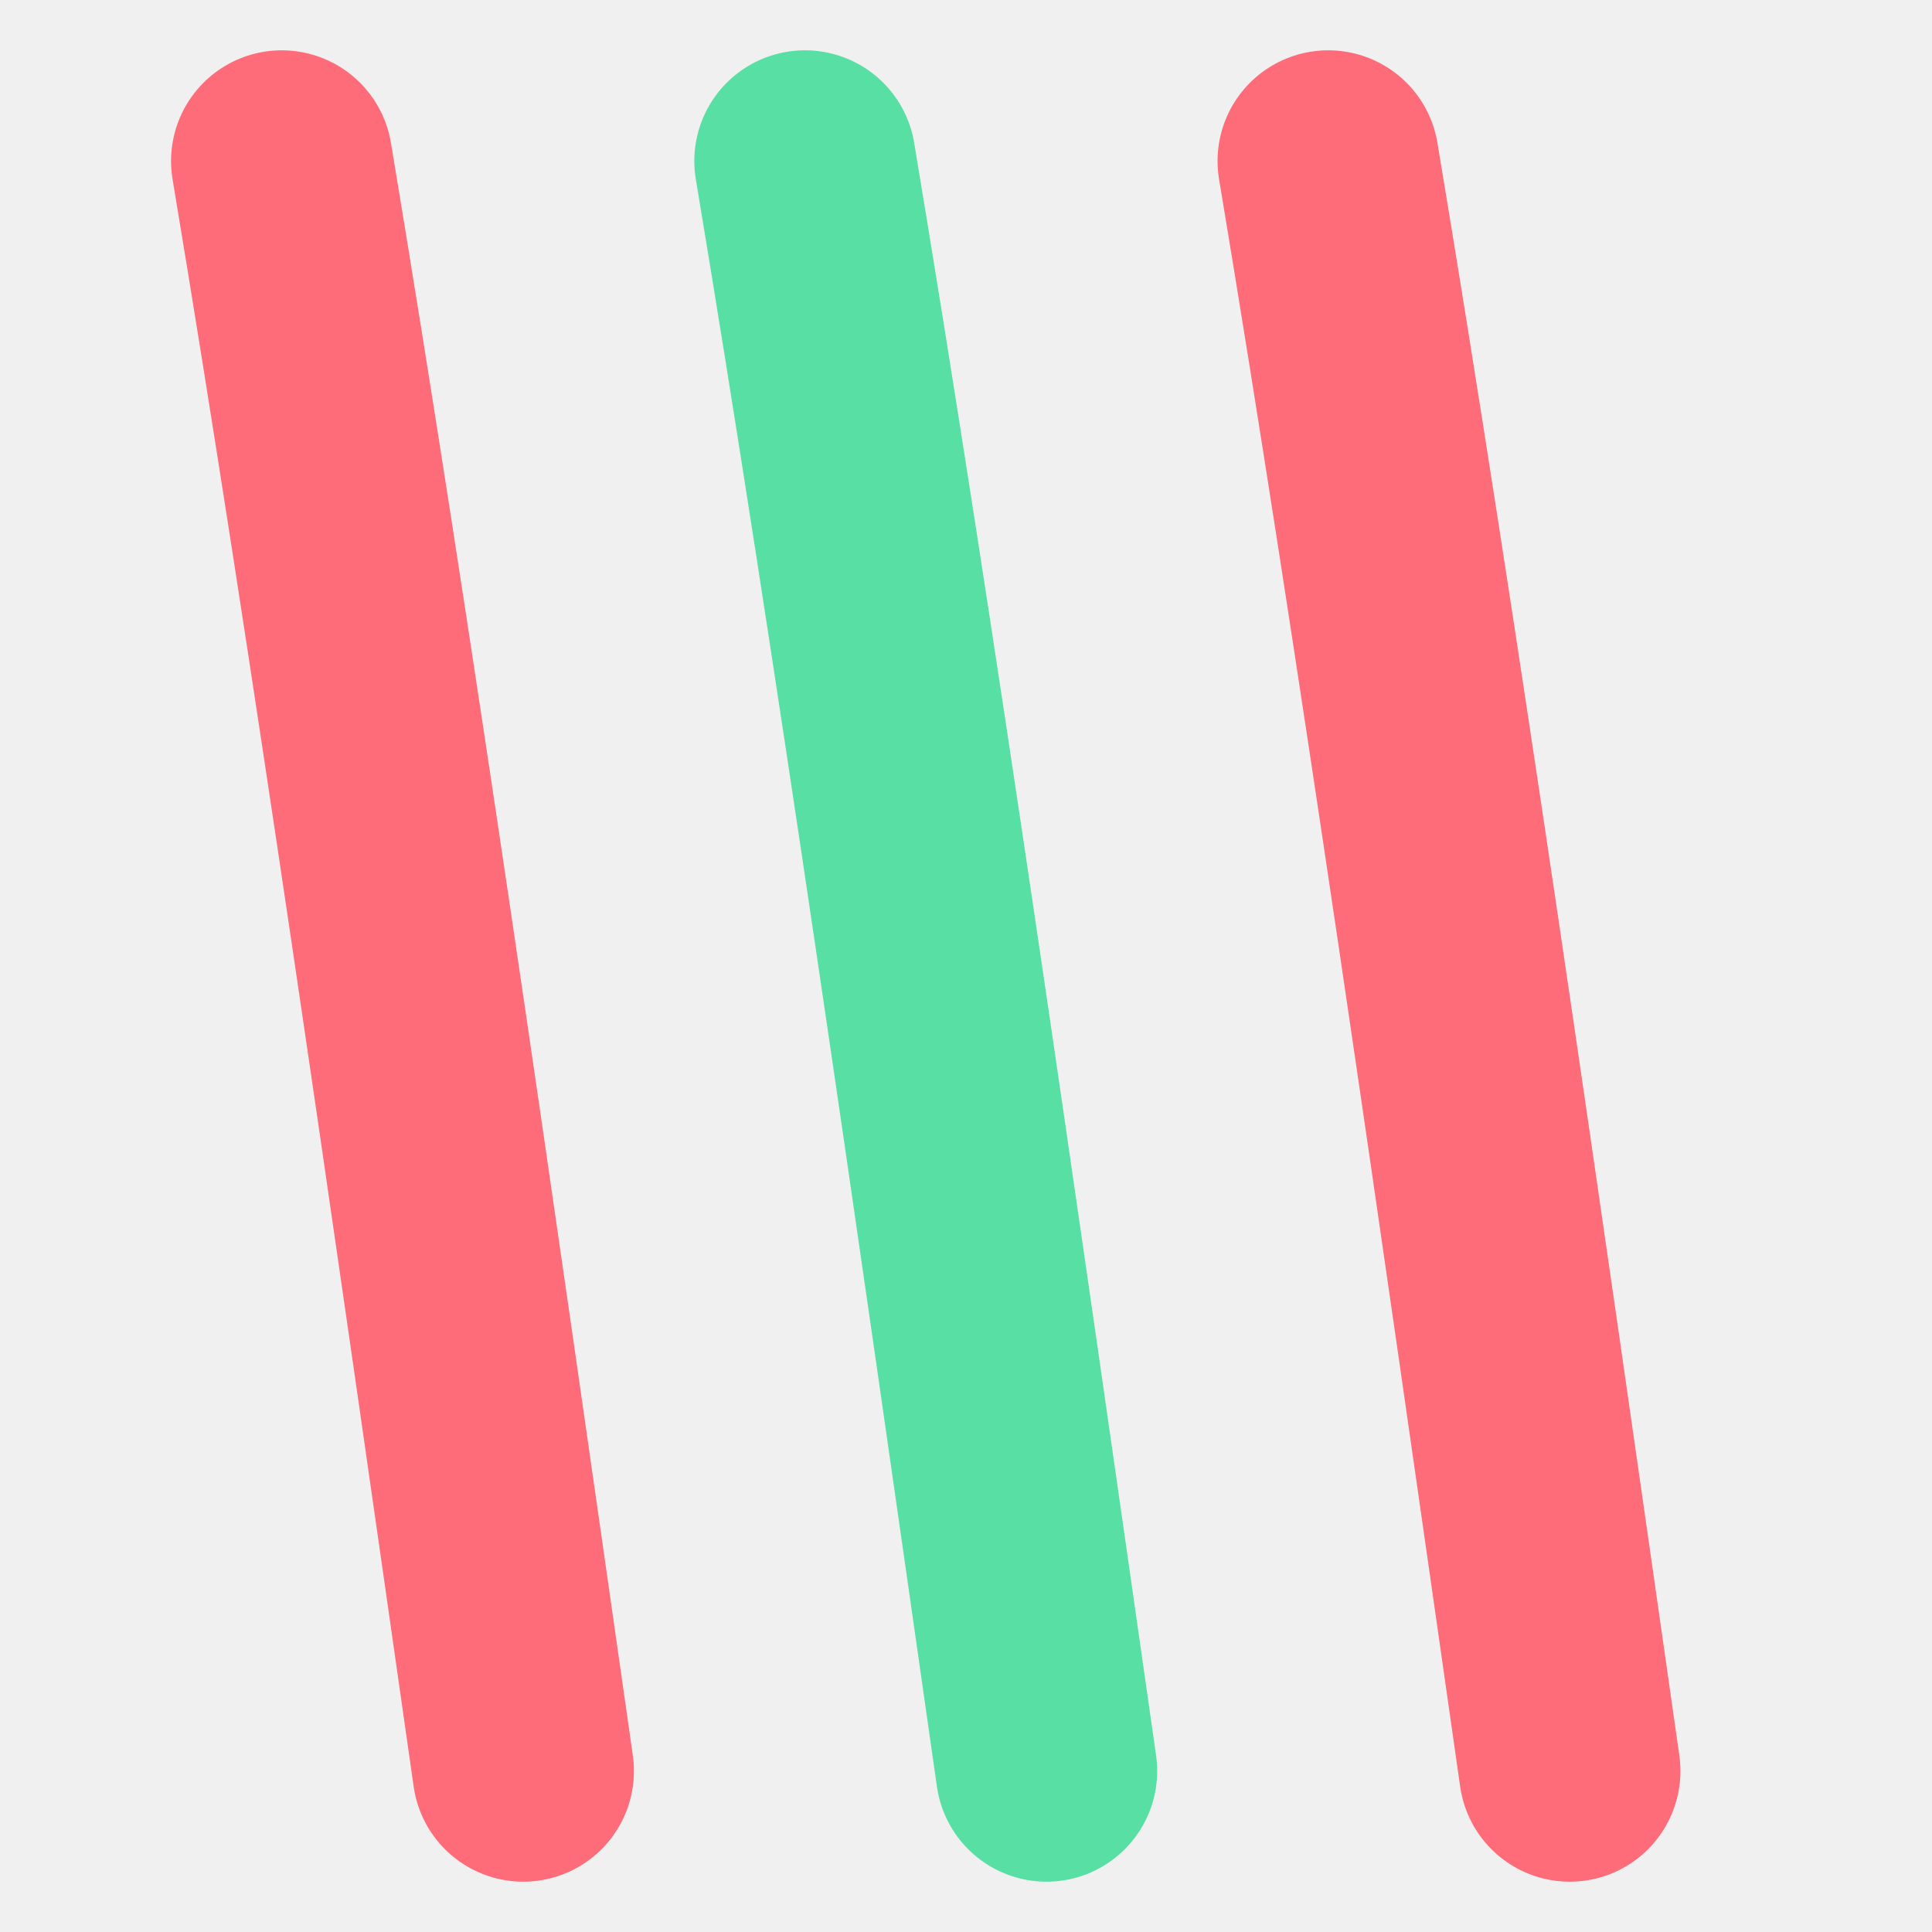
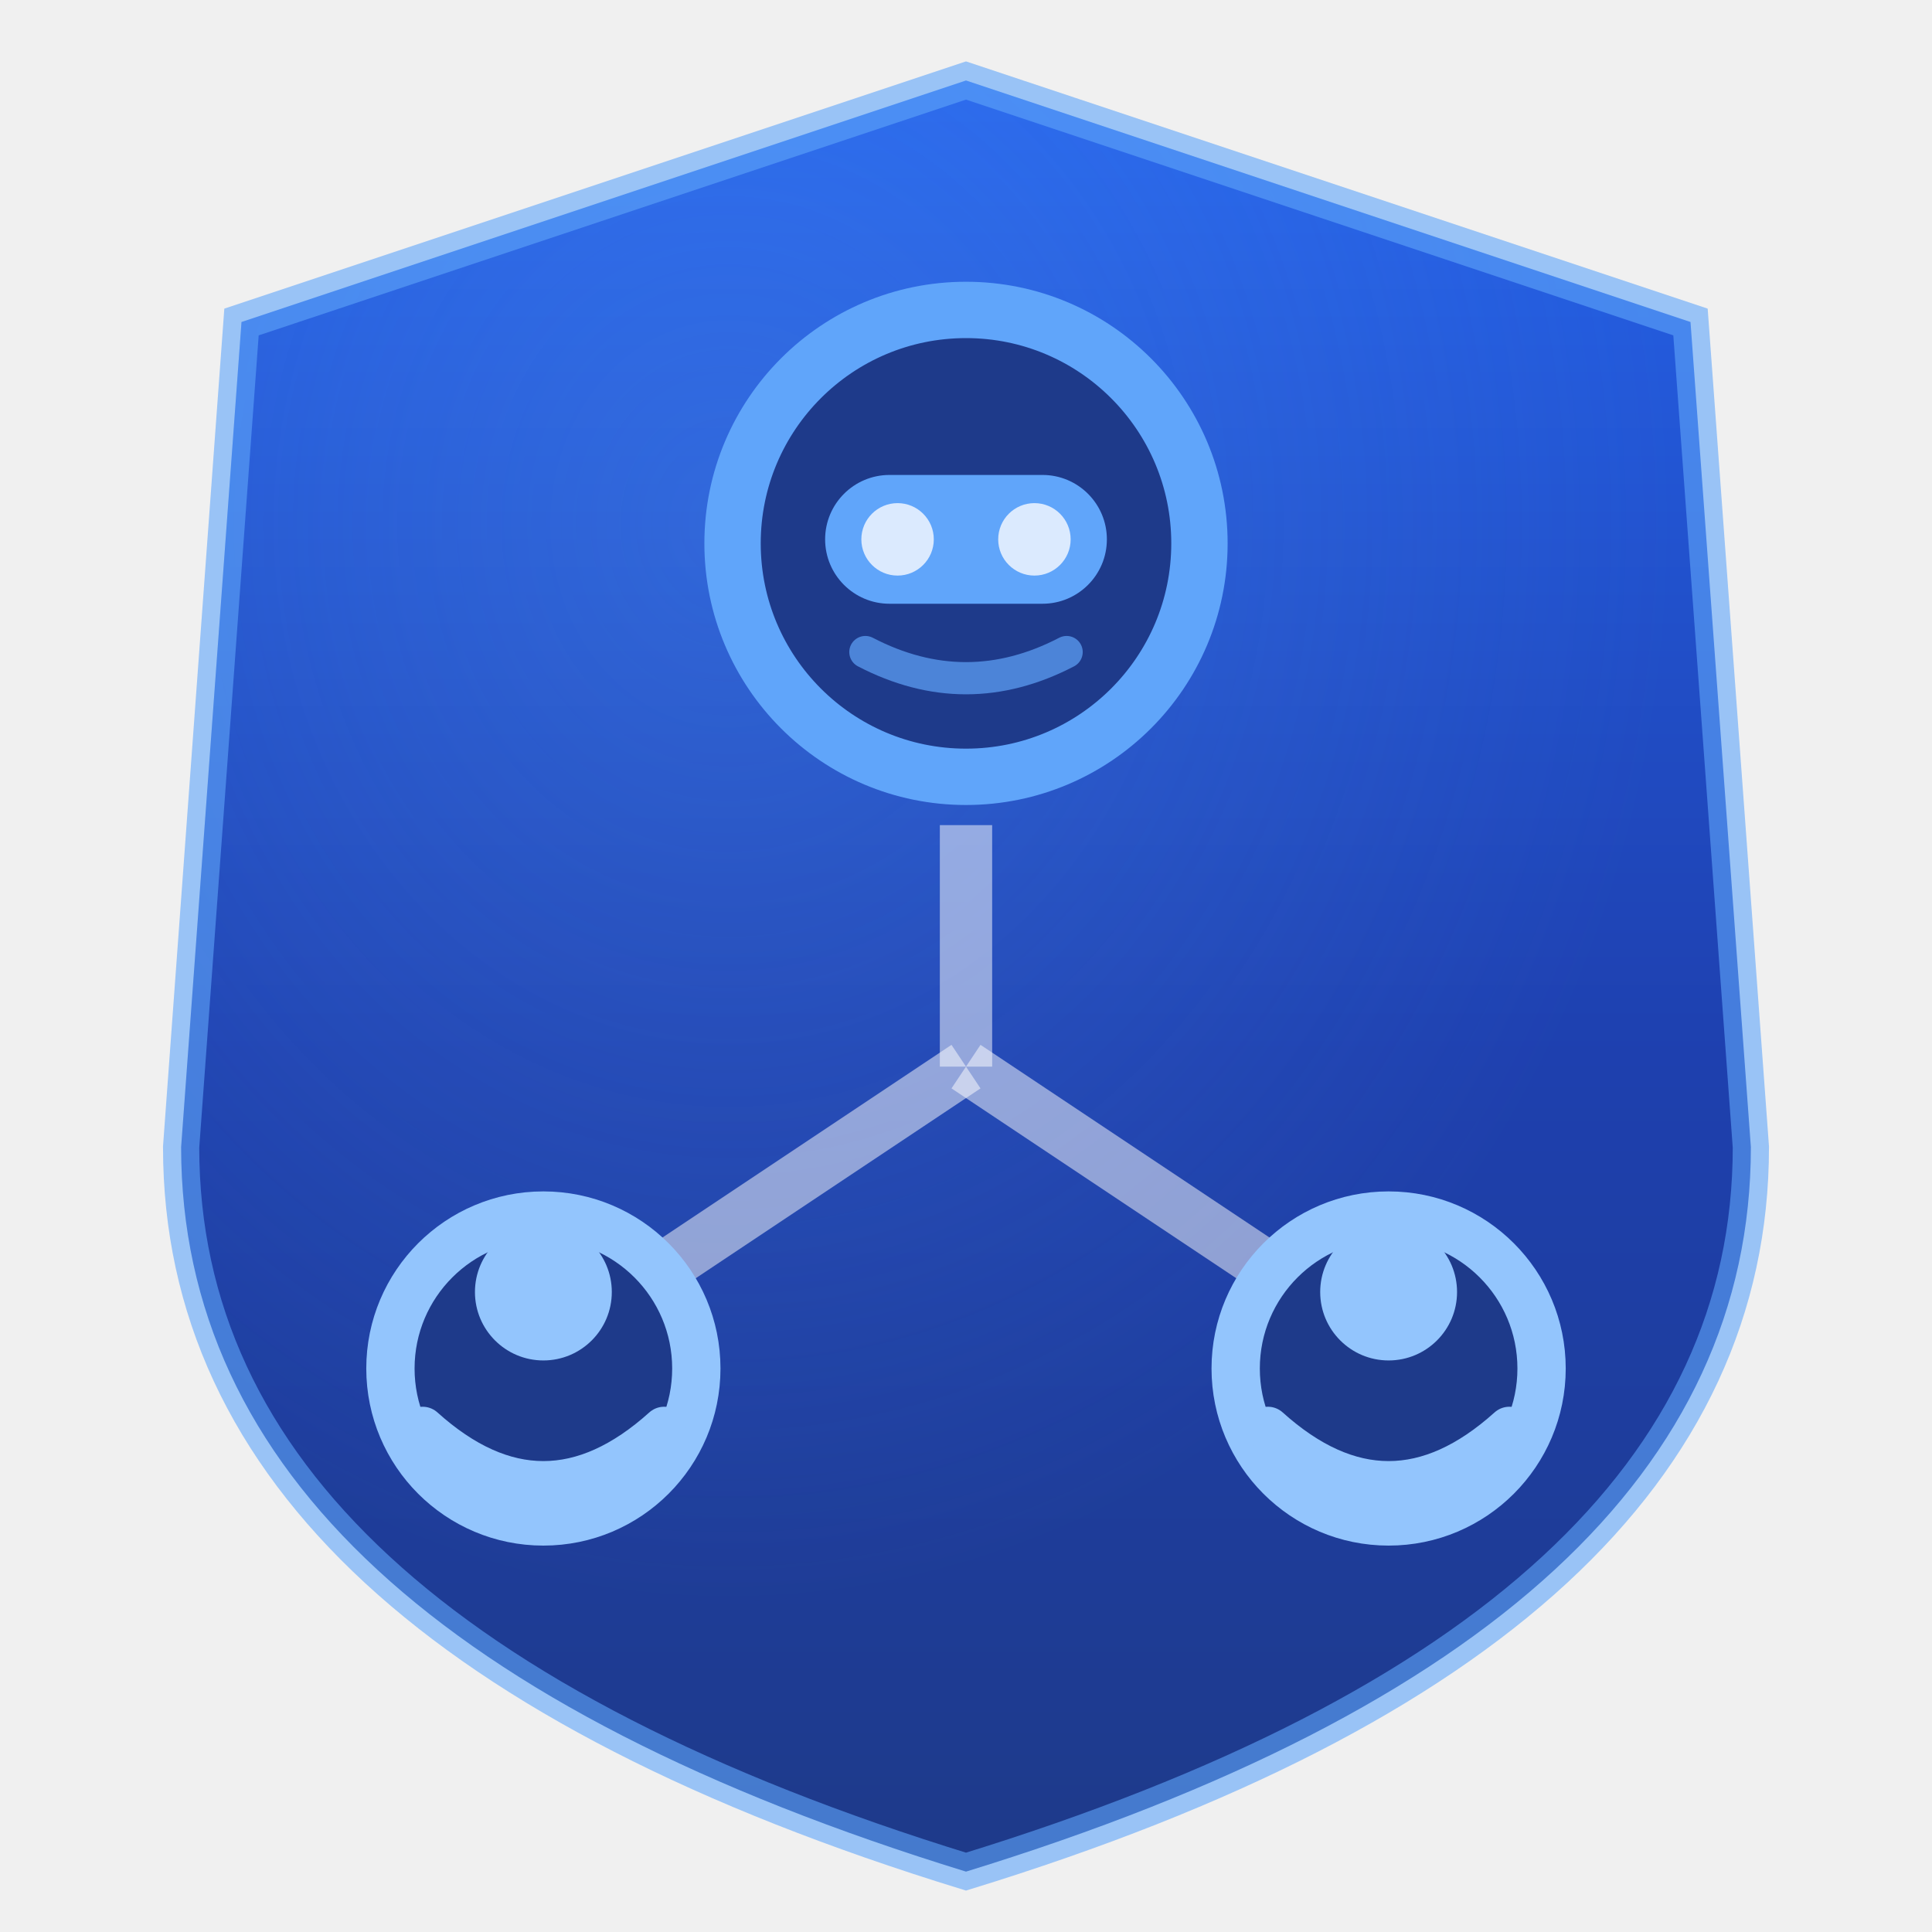
<svg xmlns="http://www.w3.org/2000/svg" viewBox="0 0 48 48" fill="none">
-   <path d="M 7 4 C 9 16 11 30 13 44" stroke="#FF5C6C" stroke-width="5.5" stroke-linecap="round" stroke-opacity="0.9" />
-   <path d="M 20 4 C 22 16 24 30 26 44" stroke="#3DDC97" stroke-width="5.5" stroke-linecap="round" stroke-opacity="0.85" />
-   <path d="M 33 4 C 35 16 37 30 39 44" stroke="#FF5C6C" stroke-width="5.5" stroke-linecap="round" stroke-opacity="0.9" />
+   <defs>
+     <linearGradient id="ig-s" x1="24" y1="2" x2="24" y2="46" gradientUnits="userSpaceOnUse">
+       <stop offset="0%" stop-color="#2563EB" />
+       <stop offset="55%" stop-color="#1E40AF" />
+       <stop offset="100%" stop-color="#1E3A8A" />
+     </linearGradient>
+     <radialGradient id="ig-h" cx="35%" cy="25%" r="60%">
+       <stop offset="0%" stop-color="#60A5FA" stop-opacity="0.25" />
+       <stop offset="100%" stop-color="#60A5FA" stop-opacity="0" />
+     </radialGradient>
+   </defs>
+   <path d="M24 2 L6 8 L4.5 28.5 Q4.5 40.5 24 46.5 Q43.5 40.5 43.5 28.5 L42 8 Z" fill="url(#ig-s)" />
+   <path d="M24 2 L6 8 L4.5 28.5 Q4.5 40.5 24 46.5 Q43.5 40.5 43.5 28.5 L42 8 Z" fill="url(#ig-h)" />
+   <path d="M24 2 L6 8 L4.5 28.5 Q4.5 40.5 24 46.5 Q43.5 40.5 43.5 28.5 L42 8 Z" fill="none" stroke="#60A5FA" stroke-width="0.9" stroke-opacity="0.6" />
+   <line x1="24" y1="20.5" x2="24" y2="26.5" stroke="white" stroke-width="1.3" stroke-opacity="0.5" />
+   <line x1="24" y1="26.5" x2="13.5" y2="33.5" stroke="white" stroke-width="1.3" stroke-opacity="0.5" />
+   <line x1="24" y1="26.5" x2="34.5" y2="33.5" stroke="white" stroke-width="1.3" stroke-opacity="0.5" />
+   <circle cx="24" cy="13.5" r="5.8" fill="#1E3A8A" stroke="#60A5FA" stroke-width="1.4" />
+   <rect x="20.5" y="11.8" width="7" height="3.2" rx="1.6" fill="#60A5FA" />
+   <circle cx="22.3" cy="13.4" r="0.9" fill="#DBEAFE" />
+   <circle cx="25.7" cy="13.4" r="0.9" fill="#DBEAFE" />
+   <path d="M21.5 16.2 Q24 17.5 26.5 16.2" fill="none" stroke="#60A5FA" stroke-width="0.8" stroke-linecap="round" stroke-opacity="0.7" />
+   <circle cx="13.5" cy="34" r="3.8" fill="#1E3A8A" stroke="#93C5FD" stroke-width="1.2" />
+   <circle cx="13.5" cy="32.1" r="1.7" fill="#93C5FD" />
+   <path d="M10.5 35.5 Q13.5 38.2 16.5 35.5" fill="none" stroke="#93C5FD" stroke-width="1.1" stroke-linecap="round" />
+   <circle cx="34.5" cy="34" r="3.8" fill="#1E3A8A" stroke="#93C5FD" stroke-width="1.2" />
+   <circle cx="34.5" cy="32.1" r="1.7" fill="#93C5FD" />
+   <path d="M31.5 35.5 Q34.5 38.2 37.5 35.5" fill="none" stroke="#93C5FD" stroke-width="1.1" stroke-linecap="round" />
</svg>
